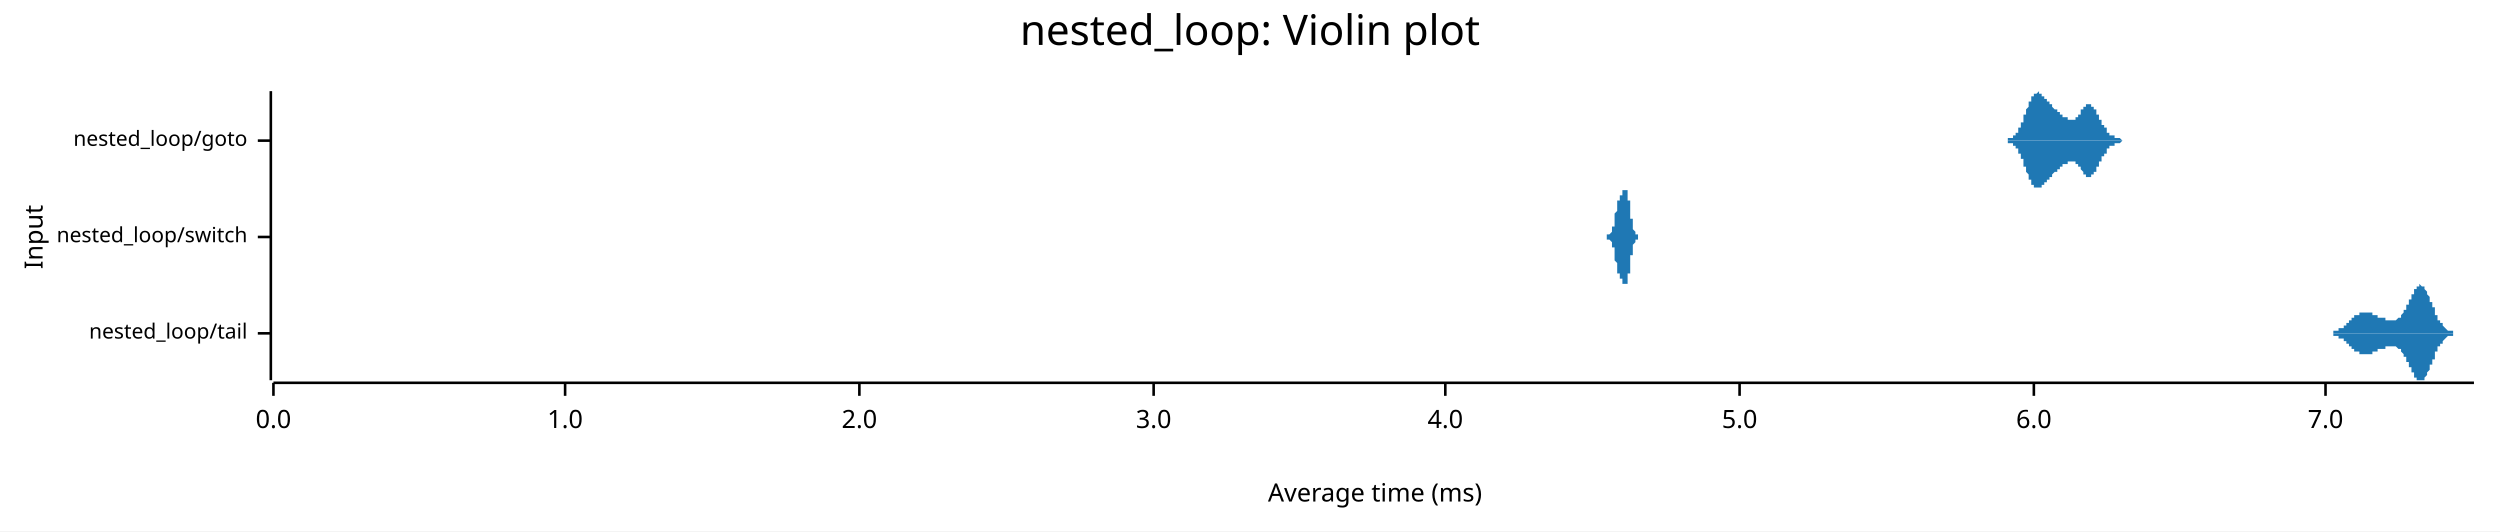
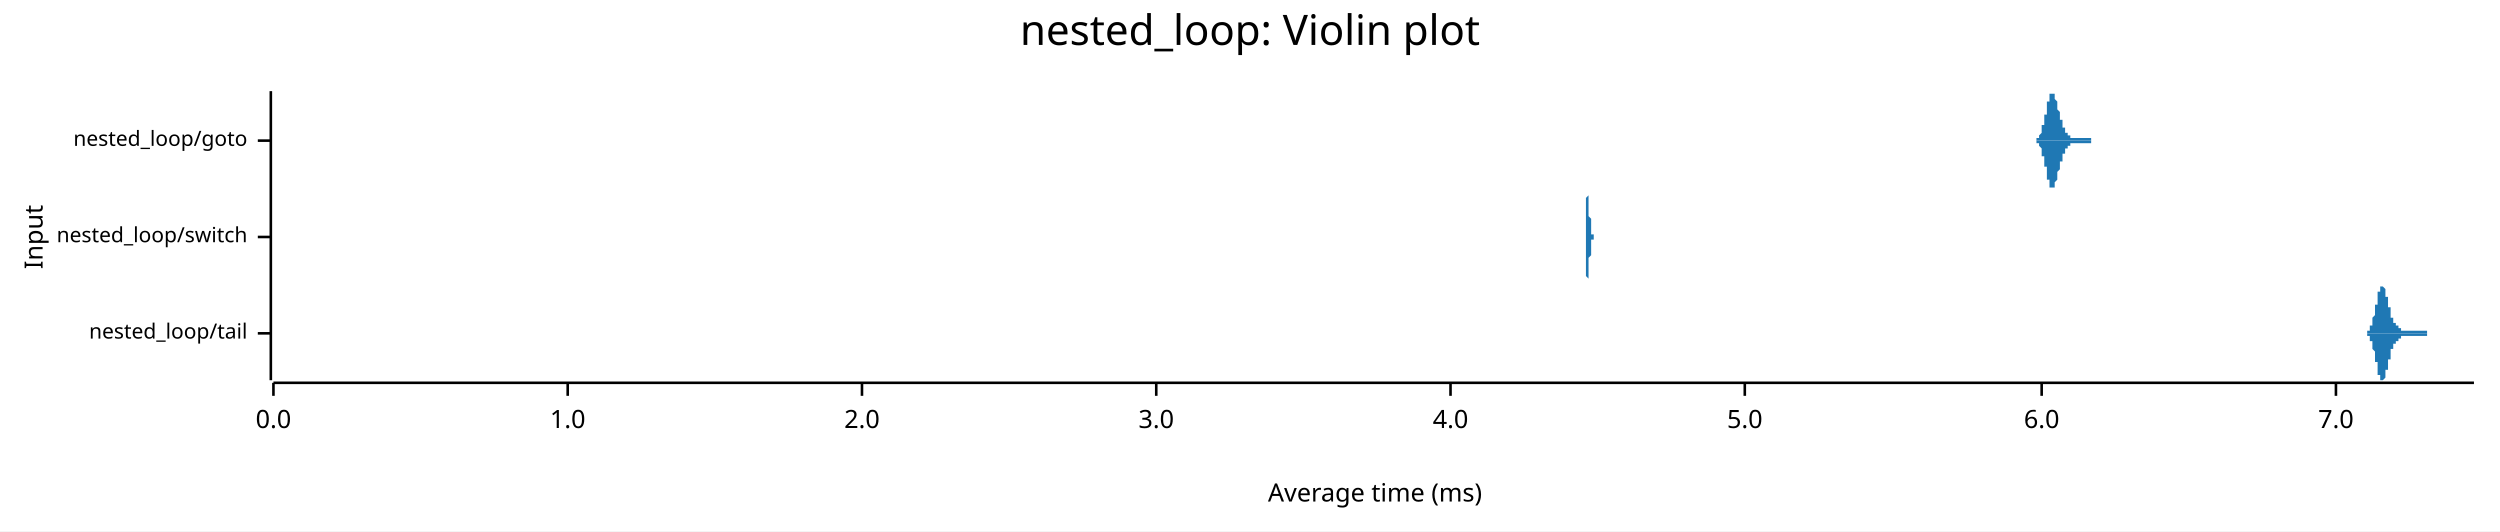
<svg xmlns="http://www.w3.org/2000/svg" width="960" height="204" viewBox="0 0 960 204">
  <rect x="0" y="0" width="960" height="204" fill="white" />
  <text x="480" y="5" dy="0.76em" text-anchor="middle" font-family="sans-serif" font-size="16.129" opacity="1" fill="#000000">
nested_loop: Violin plot
</text>
  <text x="9" y="91" dy="0.76em" text-anchor="middle" font-family="sans-serif" font-size="9.677" opacity="1" fill="#000000" transform="rotate(270, 9, 91)">
Input
</text>
  <text x="528" y="195" dy="-0.5ex" text-anchor="middle" font-family="sans-serif" font-size="9.677" opacity="1" fill="#000000">
Average time (ms)
</text>
  <polyline fill="none" opacity="1" stroke="#000000" stroke-width="1" points="104,35 104,146 " />
  <text x="95" y="128" dy="0.5ex" text-anchor="end" font-family="sans-serif" font-size="8.065" opacity="1" fill="#000000">
nested_loop/tail
</text>
  <polyline fill="none" opacity="1" stroke="#000000" stroke-width="1" points="99,128 104,128 " />
  <text x="95" y="91" dy="0.5ex" text-anchor="end" font-family="sans-serif" font-size="8.065" opacity="1" fill="#000000">
nested_loop/switch
</text>
  <polyline fill="none" opacity="1" stroke="#000000" stroke-width="1" points="99,91 104,91 " />
  <text x="95" y="54" dy="0.5ex" text-anchor="end" font-family="sans-serif" font-size="8.065" opacity="1" fill="#000000">
nested_loop/goto
</text>
  <polyline fill="none" opacity="1" stroke="#000000" stroke-width="1" points="99,54 104,54 " />
  <polyline fill="none" opacity="1" stroke="#000000" stroke-width="1" points="105,147 950,147 " />
  <text x="105" y="157" dy="0.76em" text-anchor="middle" font-family="sans-serif" font-size="9.677" opacity="1" fill="#000000">
0.0
</text>
  <polyline fill="none" opacity="1" stroke="#000000" stroke-width="1" points="105,147 105,152 " />
-   <text x="217" y="157" dy="0.76em" text-anchor="middle" font-family="sans-serif" font-size="9.677" opacity="1" fill="#000000">
+   <text x="218" y="157" dy="0.76em" text-anchor="middle" font-family="sans-serif" font-size="9.677" opacity="1" fill="#000000">
1.0
</text>
-   <polyline fill="none" opacity="1" stroke="#000000" stroke-width="1" points="217,147 217,152 " />
-   <text x="330" y="157" dy="0.76em" text-anchor="middle" font-family="sans-serif" font-size="9.677" opacity="1" fill="#000000">
+   <polyline fill="none" opacity="1" stroke="#000000" stroke-width="1" points="218,147 218,152 " />
+   <text x="331" y="157" dy="0.76em" text-anchor="middle" font-family="sans-serif" font-size="9.677" opacity="1" fill="#000000">
2.0
</text>
-   <polyline fill="none" opacity="1" stroke="#000000" stroke-width="1" points="330,147 330,152 " />
-   <text x="443" y="157" dy="0.76em" text-anchor="middle" font-family="sans-serif" font-size="9.677" opacity="1" fill="#000000">
+   <polyline fill="none" opacity="1" stroke="#000000" stroke-width="1" points="331,147 331,152 " />
+   <text x="444" y="157" dy="0.76em" text-anchor="middle" font-family="sans-serif" font-size="9.677" opacity="1" fill="#000000">
3.0
</text>
-   <polyline fill="none" opacity="1" stroke="#000000" stroke-width="1" points="443,147 443,152 " />
-   <text x="555" y="157" dy="0.76em" text-anchor="middle" font-family="sans-serif" font-size="9.677" opacity="1" fill="#000000">
+   <polyline fill="none" opacity="1" stroke="#000000" stroke-width="1" points="444,147 444,152 " />
+   <text x="557" y="157" dy="0.76em" text-anchor="middle" font-family="sans-serif" font-size="9.677" opacity="1" fill="#000000">
4.0
</text>
-   <polyline fill="none" opacity="1" stroke="#000000" stroke-width="1" points="555,147 555,152 " />
-   <text x="668" y="157" dy="0.76em" text-anchor="middle" font-family="sans-serif" font-size="9.677" opacity="1" fill="#000000">
+   <polyline fill="none" opacity="1" stroke="#000000" stroke-width="1" points="557,147 557,152 " />
+   <text x="670" y="157" dy="0.76em" text-anchor="middle" font-family="sans-serif" font-size="9.677" opacity="1" fill="#000000">
5.0
</text>
-   <polyline fill="none" opacity="1" stroke="#000000" stroke-width="1" points="668,147 668,152 " />
-   <text x="781" y="157" dy="0.76em" text-anchor="middle" font-family="sans-serif" font-size="9.677" opacity="1" fill="#000000">
+   <polyline fill="none" opacity="1" stroke="#000000" stroke-width="1" points="670,147 670,152 " />
+   <text x="784" y="157" dy="0.76em" text-anchor="middle" font-family="sans-serif" font-size="9.677" opacity="1" fill="#000000">
6.0
</text>
-   <polyline fill="none" opacity="1" stroke="#000000" stroke-width="1" points="781,147 781,152 " />
-   <text x="893" y="157" dy="0.76em" text-anchor="middle" font-family="sans-serif" font-size="9.677" opacity="1" fill="#000000">
+   <polyline fill="none" opacity="1" stroke="#000000" stroke-width="1" points="784,147 784,152 " />
+   <text x="897" y="157" dy="0.76em" text-anchor="middle" font-family="sans-serif" font-size="9.677" opacity="1" fill="#000000">
7.0
</text>
-   <polyline fill="none" opacity="1" stroke="#000000" stroke-width="1" points="893,147 893,152 " />
-   <polygon opacity="1" fill="#1F78B4" points="891,128 891,128 891,128 891,128 891,128 891,128 891,128 891,128 892,128 892,128 892,128 892,128 892,128 892,128 892,128 892,128 892,128 893,128 893,128 893,128 893,128 893,128 893,128 893,128 893,128 894,128 894,128 894,128 894,128 894,128 894,128 894,128 894,128 894,128 895,128 895,128 895,128 895,128 895,128 895,128 895,128 895,128 896,128 896,128 896,128 896,128 896,127 896,127 896,127 896,127 896,127 897,127 897,127 897,127 897,127 897,127 897,127 897,127 897,127 898,127 898,127 898,127 898,127 898,127 898,127 898,127 898,126 898,126 899,126 899,126 899,126 899,126 899,126 899,126 899,126 899,126 900,126 900,126 900,125 900,125 900,125 900,125 900,125 900,125 900,125 901,125 901,125 901,125 901,124 901,124 901,124 901,124 901,124 902,124 902,124 902,124 902,124 902,123 902,123 902,123 902,123 903,123 903,123 903,123 903,123 903,123 903,122 903,122 903,122 903,122 904,122 904,122 904,122 904,122 904,122 904,121 904,121 904,121 905,121 905,121 905,121 905,121 905,121 905,121 905,121 905,121 905,121 906,121 906,120 906,120 906,120 906,120 906,120 906,120 906,120 907,120 907,120 907,120 907,120 907,120 907,120 907,120 907,120 907,120 908,120 908,120 908,120 908,120 908,120 908,120 908,120 908,120 909,120 909,120 909,120 909,120 909,120 909,120 909,120 909,120 909,120 910,120 910,120 910,120 910,120 910,120 910,120 910,120 910,120 911,120 911,121 911,121 911,121 911,121 911,121 911,121 911,121 911,121 912,121 912,121 912,121 912,121 912,121 912,121 912,121 912,121 913,121 913,121 913,121 913,121 913,121 913,121 913,122 913,122 913,122 914,122 914,122 914,122 914,122 914,122 914,122 914,122 914,122 915,122 915,122 915,122 915,122 915,122 915,122 915,122 915,122 915,122 916,122 916,122 916,122 916,123 916,123 916,123 916,123 916,123 917,123 917,123 917,123 917,123 917,123 917,123 917,123 917,123 918,123 918,123 918,123 918,123 918,123 918,123 918,123 918,123 918,123 919,123 919,123 919,123 919,123 919,123 919,123 919,123 919,123 920,123 920,123 920,123 920,123 920,123 920,123 920,123 920,123 920,123 921,122 921,122 921,122 921,122 921,122 921,122 921,122 921,122 922,122 922,122 922,121 922,121 922,121 922,121 922,121 922,121 922,121 923,120 923,120 923,120 923,120 923,120 923,120 923,119 923,119 924,119 924,119 924,118 924,118 924,118 924,118 924,118 924,117 924,117 925,117 925,117 925,116 925,116 925,116 925,116 925,115 925,115 926,115 926,115 926,114 926,114 926,114 926,114 926,113 926,113 926,113 927,113 927,112 927,112 927,112 927,112 927,112 927,111 927,111 928,111 928,111 928,111 928,110 928,110 928,110 928,110 928,110 928,110 929,110 929,110 929,110 929,110 929,110 929,110 929,110 929,109 930,110 930,110 930,110 930,110 930,110 930,110 930,110 930,110 930,110 931,110 931,110 931,110 931,111 931,111 931,111 931,111 931,111 932,112 932,112 932,112 932,112 932,112 932,113 932,113 932,113 932,113 933,114 933,114 933,114 933,115 933,115 933,115 933,115 933,116 934,116 934,116 934,117 934,117 934,117 934,117 934,118 934,118 935,118 935,119 935,119 935,119 935,120 935,120 935,120 935,120 935,121 936,121 936,121 936,121 936,122 936,122 936,122 936,122 936,123 937,123 937,123 937,123 937,123 937,124 937,124 937,124 937,124 937,124 938,124 938,125 938,125 938,125 938,125 938,125 938,125 938,125 939,126 939,126 939,126 939,126 939,126 939,126 939,126 939,126 939,126 940,127 940,127 940,127 940,127 940,127 940,127 940,127 940,127 941,127 941,127 941,127 941,127 941,127 941,127 941,127 941,127 941,127 942,127 942,127 942,128 942,128 942,128 942,128 942,128 942,128 943,128 943,128 943,128 943,128 943,128 943,128 943,128 943,128 943,128 944,128 944,128 944,128 944,128 944,128 944,128 944,128 944,128 945,128 945,128 945,128 945,128 945,128 945,128 945,128 945,128 945,128 946,128 946,128 946,128 946,128 946,128 946,128 946,128 946,128 947,128 947,128 947,128 947,128 947,128 947,128 947,128 947,128 947,128 948,128 948,128 948,128 948,128 948,128 948,128 948,128 948,128 949,128 949,128 949,128 949,128 949,128 949,128 949,128 949,128 950,128 950,128 891,128 " />
-   <polygon opacity="1" fill="#1F78B4" points="891,128 891,128 891,128 891,128 891,128 891,128 891,128 891,128 892,128 892,128 892,128 892,128 892,128 892,128 892,128 892,128 892,128 893,128 893,128 893,128 893,128 893,128 893,128 893,128 893,128 894,128 894,128 894,128 894,128 894,128 894,128 894,128 894,128 894,128 895,128 895,128 895,128 895,128 895,128 895,128 895,128 895,128 896,128 896,128 896,128 896,128 896,129 896,129 896,129 896,129 896,129 897,129 897,129 897,129 897,129 897,129 897,129 897,129 897,129 898,129 898,129 898,129 898,129 898,129 898,129 898,129 898,130 898,130 899,130 899,130 899,130 899,130 899,130 899,130 899,130 899,130 900,130 900,130 900,131 900,131 900,131 900,131 900,131 900,131 900,131 901,131 901,131 901,131 901,132 901,132 901,132 901,132 901,132 902,132 902,132 902,132 902,132 902,133 902,133 902,133 902,133 903,133 903,133 903,133 903,133 903,133 903,134 903,134 903,134 903,134 904,134 904,134 904,134 904,134 904,134 904,135 904,135 904,135 905,135 905,135 905,135 905,135 905,135 905,135 905,135 905,135 905,135 906,135 906,136 906,136 906,136 906,136 906,136 906,136 906,136 907,136 907,136 907,136 907,136 907,136 907,136 907,136 907,136 907,136 908,136 908,136 908,136 908,136 908,136 908,136 908,136 908,136 909,136 909,136 909,136 909,136 909,136 909,136 909,136 909,136 909,136 910,136 910,136 910,136 910,136 910,136 910,136 910,136 910,136 911,136 911,135 911,135 911,135 911,135 911,135 911,135 911,135 911,135 912,135 912,135 912,135 912,135 912,135 912,135 912,135 912,135 913,135 913,135 913,135 913,135 913,135 913,135 913,134 913,134 913,134 914,134 914,134 914,134 914,134 914,134 914,134 914,134 914,134 915,134 915,134 915,134 915,134 915,134 915,134 915,134 915,134 915,134 916,134 916,134 916,134 916,133 916,133 916,133 916,133 916,133 917,133 917,133 917,133 917,133 917,133 917,133 917,133 917,133 918,133 918,133 918,133 918,133 918,133 918,133 918,133 918,133 918,133 919,133 919,133 919,133 919,133 919,133 919,133 919,133 919,133 920,133 920,133 920,133 920,133 920,133 920,133 920,133 920,133 920,133 921,134 921,134 921,134 921,134 921,134 921,134 921,134 921,134 922,134 922,134 922,135 922,135 922,135 922,135 922,135 922,135 922,135 923,136 923,136 923,136 923,136 923,136 923,136 923,137 923,137 924,137 924,137 924,138 924,138 924,138 924,138 924,138 924,139 924,139 925,139 925,139 925,140 925,140 925,140 925,140 925,141 925,141 926,141 926,141 926,142 926,142 926,142 926,142 926,143 926,143 926,143 927,143 927,144 927,144 927,144 927,144 927,144 927,145 927,145 928,145 928,145 928,145 928,146 928,146 928,146 928,146 928,146 928,146 929,146 929,146 929,146 929,146 929,146 929,146 929,146 929,146 930,146 930,146 930,146 930,146 930,146 930,146 930,146 930,146 930,146 931,146 931,146 931,146 931,145 931,145 931,145 931,145 931,145 932,144 932,144 932,144 932,144 932,144 932,143 932,143 932,143 932,143 933,142 933,142 933,142 933,141 933,141 933,141 933,141 933,140 934,140 934,140 934,139 934,139 934,139 934,139 934,138 934,138 935,138 935,137 935,137 935,137 935,136 935,136 935,136 935,136 935,135 936,135 936,135 936,135 936,134 936,134 936,134 936,134 936,133 937,133 937,133 937,133 937,133 937,132 937,132 937,132 937,132 937,132 938,132 938,131 938,131 938,131 938,131 938,131 938,131 938,131 939,130 939,130 939,130 939,130 939,130 939,130 939,130 939,130 939,130 940,129 940,129 940,129 940,129 940,129 940,129 940,129 940,129 941,129 941,129 941,129 941,129 941,129 941,129 941,129 941,129 941,129 942,129 942,129 942,128 942,128 942,128 942,128 942,128 942,128 943,128 943,128 943,128 943,128 943,128 943,128 943,128 943,128 943,128 944,128 944,128 944,128 944,128 944,128 944,128 944,128 944,128 945,128 945,128 945,128 945,128 945,128 945,128 945,128 945,128 945,128 946,128 946,128 946,128 946,128 946,128 946,128 946,128 946,128 947,128 947,128 947,128 947,128 947,128 947,128 947,128 947,128 947,128 948,128 948,128 948,128 948,128 948,128 948,128 948,128 948,128 949,128 949,128 949,128 949,128 949,128 949,128 949,128 949,128 950,128 950,128 891,128 " />
-   <polygon opacity="1" fill="#1F78B4" points="615,91 616,91 616,91 616,91 616,91 616,91 616,91 616,91 616,91 616,91 616,91 616,91 616,91 616,91 616,91 616,91 616,91 616,91 616,91 616,91 616,91 616,91 616,91 616,91 616,91 616,91 617,91 617,91 617,91 617,91 617,91 617,91 617,91 617,91 617,91 617,91 617,91 617,91 617,91 617,91 617,91 617,91 617,91 617,91 617,91 617,91 617,91 617,91 617,91 617,90 617,90 617,90 618,90 618,90 618,90 618,90 618,90 618,90 618,90 618,90 618,90 618,90 618,90 618,90 618,90 618,90 618,90 618,90 618,90 618,90 618,90 618,90 618,90 618,90 618,90 618,90 618,90 619,89 619,89 619,89 619,89 619,89 619,89 619,89 619,89 619,89 619,89 619,89 619,89 619,89 619,89 619,88 619,88 619,88 619,88 619,88 619,88 619,88 619,88 619,87 619,87 619,87 620,87 620,87 620,87 620,87 620,86 620,86 620,86 620,86 620,86 620,85 620,85 620,85 620,85 620,85 620,84 620,84 620,84 620,84 620,83 620,83 620,83 620,83 620,82 620,82 620,82 620,82 621,81 621,81 621,81 621,81 621,81 621,80 621,80 621,80 621,80 621,79 621,79 621,79 621,79 621,79 621,78 621,78 621,78 621,78 621,78 621,78 621,77 621,77 621,77 621,77 621,77 622,77 622,77 622,77 622,76 622,76 622,76 622,76 622,76 622,76 622,76 622,76 622,76 622,76 622,76 622,76 622,76 622,75 622,75 622,75 622,75 622,75 622,75 622,75 622,75 622,75 623,75 623,75 623,75 623,75 623,75 623,75 623,75 623,75 623,75 623,74 623,74 623,74 623,74 623,74 623,74 623,74 623,74 623,74 623,74 623,74 623,74 623,74 623,74 623,73 623,73 624,73 624,73 624,73 624,73 624,73 624,73 624,73 624,73 624,73 624,73 624,73 624,73 624,73 624,73 624,73 624,73 624,73 624,73 624,72 624,73 624,73 624,73 624,73 624,73 624,73 624,73 625,73 625,73 625,73 625,73 625,73 625,73 625,73 625,73 625,73 625,74 625,74 625,74 625,74 625,74 625,74 625,75 625,75 625,75 625,75 625,75 625,76 625,76 625,76 625,76 625,77 626,77 626,77 626,77 626,78 626,78 626,78 626,79 626,79 626,79 626,79 626,80 626,80 626,80 626,81 626,81 626,81 626,82 626,82 626,82 626,82 626,83 626,83 626,83 626,83 626,84 627,84 627,84 627,84 627,85 627,85 627,85 627,85 627,86 627,86 627,86 627,86 627,86 627,87 627,87 627,87 627,87 627,87 627,87 627,88 627,88 627,88 627,88 627,88 627,88 627,88 628,89 628,89 628,89 628,89 628,89 628,89 628,89 628,89 628,89 628,89 628,90 628,90 628,90 628,90 628,90 628,90 628,90 628,90 628,90 628,90 628,90 628,90 628,90 628,90 628,90 628,90 629,90 629,90 629,90 629,90 629,90 629,90 629,90 629,90 629,90 629,91 629,91 629,91 629,91 629,91 629,91 629,91 629,91 629,91 629,91 629,91 629,91 629,91 629,91 629,91 629,91 630,91 630,91 630,91 630,91 630,91 630,91 630,91 630,91 630,91 630,91 630,91 630,91 630,91 630,91 630,91 630,91 630,91 630,91 630,91 630,91 630,91 630,91 630,91 630,91 630,91 631,91 631,91 631,91 631,91 631,91 631,91 631,91 631,91 631,91 631,91 631,91 631,91 631,91 631,91 631,91 631,91 631,91 631,91 631,91 631,91 631,91 631,91 631,91 631,91 631,91 631,91 632,91 632,91 632,91 632,91 632,91 632,91 632,91 632,91 632,91 632,91 632,91 632,91 632,91 632,91 632,91 632,91 632,91 632,91 632,91 632,91 632,91 632,91 632,91 632,91 632,91 633,91 633,91 633,91 633,91 633,91 633,91 633,91 633,91 633,91 633,91 633,91 633,91 633,91 633,91 633,91 633,91 633,91 633,91 633,91 633,91 633,91 633,91 633,91 633,91 633,91 634,91 634,91 634,91 634,91 634,91 634,91 634,91 634,91 634,91 634,91 634,91 634,91 634,91 634,91 634,91 634,91 634,91 634,91 634,91 634,91 634,91 634,91 634,91 634,91 634,91 635,91 635,91 635,91 635,91 635,91 635,91 635,91 635,91 635,91 635,91 635,91 635,91 635,91 635,91 635,91 635,91 635,91 635,91 635,91 635,91 615,91 " />
-   <polygon opacity="1" fill="#1F78B4" points="615,91 616,91 616,91 616,91 616,91 616,91 616,91 616,91 616,91 616,91 616,91 616,91 616,91 616,91 616,91 616,91 616,91 616,91 616,91 616,91 616,91 616,91 616,91 616,91 616,91 616,91 617,91 617,91 617,91 617,91 617,91 617,91 617,91 617,91 617,91 617,91 617,91 617,91 617,91 617,91 617,91 617,91 617,91 617,91 617,91 617,91 617,91 617,91 617,91 617,92 617,92 617,92 618,92 618,92 618,92 618,92 618,92 618,92 618,92 618,92 618,92 618,92 618,92 618,92 618,92 618,92 618,92 618,92 618,92 618,92 618,92 618,92 618,92 618,92 618,92 618,92 618,92 619,93 619,93 619,93 619,93 619,93 619,93 619,93 619,93 619,93 619,93 619,93 619,93 619,93 619,93 619,94 619,94 619,94 619,94 619,94 619,94 619,94 619,94 619,95 619,95 619,95 620,95 620,95 620,95 620,95 620,96 620,96 620,96 620,96 620,96 620,97 620,97 620,97 620,97 620,97 620,98 620,98 620,98 620,98 620,99 620,99 620,99 620,99 620,100 620,100 620,100 620,100 621,101 621,101 621,101 621,101 621,101 621,102 621,102 621,102 621,102 621,103 621,103 621,103 621,103 621,103 621,104 621,104 621,104 621,104 621,104 621,104 621,105 621,105 621,105 621,105 621,105 622,105 622,105 622,105 622,106 622,106 622,106 622,106 622,106 622,106 622,106 622,106 622,106 622,106 622,106 622,106 622,106 622,107 622,107 622,107 622,107 622,107 622,107 622,107 622,107 622,107 623,107 623,107 623,107 623,107 623,107 623,107 623,107 623,107 623,107 623,108 623,108 623,108 623,108 623,108 623,108 623,108 623,108 623,108 623,108 623,108 623,108 623,108 623,108 623,109 623,109 624,109 624,109 624,109 624,109 624,109 624,109 624,109 624,109 624,109 624,109 624,109 624,109 624,109 624,109 624,109 624,109 624,109 624,109 624,109 624,109 624,109 624,109 624,109 624,109 624,109 624,109 625,109 625,109 625,109 625,109 625,109 625,109 625,109 625,109 625,109 625,108 625,108 625,108 625,108 625,108 625,108 625,107 625,107 625,107 625,107 625,107 625,106 625,106 625,106 625,106 625,105 626,105 626,105 626,105 626,104 626,104 626,104 626,103 626,103 626,103 626,103 626,102 626,102 626,102 626,101 626,101 626,101 626,100 626,100 626,100 626,100 626,99 626,99 626,99 626,99 626,98 627,98 627,98 627,98 627,97 627,97 627,97 627,97 627,96 627,96 627,96 627,96 627,96 627,95 627,95 627,95 627,95 627,95 627,95 627,94 627,94 627,94 627,94 627,94 627,94 627,94 628,93 628,93 628,93 628,93 628,93 628,93 628,93 628,93 628,93 628,93 628,92 628,92 628,92 628,92 628,92 628,92 628,92 628,92 628,92 628,92 628,92 628,92 628,92 628,92 628,92 628,92 629,92 629,92 629,92 629,92 629,92 629,92 629,92 629,92 629,92 629,91 629,91 629,91 629,91 629,91 629,91 629,91 629,91 629,91 629,91 629,91 629,91 629,91 629,91 629,91 629,91 630,91 630,91 630,91 630,91 630,91 630,91 630,91 630,91 630,91 630,91 630,91 630,91 630,91 630,91 630,91 630,91 630,91 630,91 630,91 630,91 630,91 630,91 630,91 630,91 630,91 631,91 631,91 631,91 631,91 631,91 631,91 631,91 631,91 631,91 631,91 631,91 631,91 631,91 631,91 631,91 631,91 631,91 631,91 631,91 631,91 631,91 631,91 631,91 631,91 631,91 631,91 632,91 632,91 632,91 632,91 632,91 632,91 632,91 632,91 632,91 632,91 632,91 632,91 632,91 632,91 632,91 632,91 632,91 632,91 632,91 632,91 632,91 632,91 632,91 632,91 632,91 633,91 633,91 633,91 633,91 633,91 633,91 633,91 633,91 633,91 633,91 633,91 633,91 633,91 633,91 633,91 633,91 633,91 633,91 633,91 633,91 633,91 633,91 633,91 633,91 633,91 634,91 634,91 634,91 634,91 634,91 634,91 634,91 634,91 634,91 634,91 634,91 634,91 634,91 634,91 634,91 634,91 634,91 634,91 634,91 634,91 634,91 634,91 634,91 634,91 634,91 635,91 635,91 635,91 635,91 635,91 635,91 635,91 635,91 635,91 635,91 635,91 635,91 635,91 635,91 635,91 635,91 635,91 635,91 635,91 635,91 615,91 " />
-   <polygon opacity="1" fill="#1F78B4" points="767,54 768,54 768,54 768,54 768,54 768,54 768,54 768,54 768,54 768,54 769,54 769,54 769,54 769,54 769,54 769,54 769,54 769,54 769,54 770,54 770,54 770,54 770,54 770,54 770,54 770,54 770,54 771,54 771,54 771,54 771,54 771,54 771,53 771,53 771,53 771,53 772,53 772,53 772,53 772,53 772,53 772,53 772,53 772,53 772,53 773,53 773,53 773,53 773,52 773,52 773,52 773,52 773,52 773,52 774,52 774,52 774,52 774,51 774,51 774,51 774,51 774,51 774,51 775,51 775,50 775,50 775,50 775,50 775,50 775,49 775,49 775,49 776,49 776,49 776,48 776,48 776,48 776,48 776,47 776,47 776,47 777,47 777,46 777,46 777,46 777,45 777,45 777,45 777,45 777,44 778,44 778,44 778,43 778,43 778,43 778,43 778,42 778,42 778,42 779,41 779,41 779,41 779,41 779,40 779,40 779,40 779,40 779,39 780,39 780,39 780,39 780,38 780,38 780,38 780,38 780,37 780,37 781,37 781,37 781,37 781,37 781,36 781,36 781,36 781,36 781,36 782,36 782,36 782,36 782,36 782,36 782,36 782,36 782,36 782,36 783,35 783,36 783,36 783,36 783,36 783,36 783,36 783,36 784,36 784,36 784,36 784,36 784,36 784,36 784,36 784,36 784,37 785,37 785,37 785,37 785,37 785,37 785,37 785,37 785,38 785,38 786,38 786,38 786,38 786,38 786,38 786,39 786,39 786,39 786,39 787,39 787,39 787,39 787,40 787,40 787,40 787,40 787,40 787,40 788,40 788,41 788,41 788,41 788,41 788,41 788,41 788,41 788,41 789,42 789,42 789,42 789,42 789,42 789,42 789,42 789,42 789,42 790,42 790,43 790,43 790,43 790,43 790,43 790,43 790,43 790,43 791,43 791,43 791,43 791,44 791,44 791,44 791,44 791,44 791,44 792,44 792,44 792,44 792,44 792,44 792,44 792,45 792,45 792,45 793,45 793,45 793,45 793,45 793,45 793,45 793,45 793,45 793,45 794,45 794,45 794,45 794,46 794,46 794,46 794,46 794,46 794,46 795,46 795,46 795,46 795,46 795,46 795,46 795,46 795,46 795,46 796,46 796,46 796,46 796,46 796,46 796,46 796,46 796,46 797,46 797,45 797,45 797,45 797,45 797,45 797,45 797,45 797,45 798,45 798,45 798,45 798,44 798,44 798,44 798,44 798,44 798,44 799,44 799,44 799,43 799,43 799,43 799,43 799,43 799,43 799,42 800,42 800,42 800,42 800,42 800,42 800,42 800,42 800,41 800,41 801,41 801,41 801,41 801,41 801,41 801,41 801,41 801,41 801,40 802,40 802,40 802,40 802,40 802,40 802,40 802,40 802,40 802,40 803,40 803,40 803,40 803,40 803,40 803,41 803,41 803,41 803,41 804,41 804,41 804,41 804,41 804,41 804,42 804,42 804,42 804,42 805,42 805,42 805,43 805,43 805,43 805,43 805,43 805,43 805,44 806,44 806,44 806,44 806,45 806,45 806,45 806,45 806,45 806,46 807,46 807,46 807,46 807,46 807,47 807,47 807,47 807,47 807,48 808,48 808,48 808,48 808,48 808,49 808,49 808,49 808,49 808,49 809,49 809,50 809,50 809,50 809,50 809,50 809,50 809,51 810,51 810,51 810,51 810,51 810,51 810,51 810,51 810,51 810,52 811,52 811,52 811,52 811,52 811,52 811,52 811,52 811,52 811,52 812,52 812,53 812,53 812,53 812,53 812,53 812,53 812,53 812,53 813,53 813,53 813,53 813,53 813,53 813,53 813,53 813,53 813,53 814,53 814,53 814,53 814,53 814,53 814,53 814,53 814,53 814,53 815,54 815,54 815,54 815,54 815,54 815,54 815,54 815,54 815,54 816,54 816,54 816,54 816,54 816,54 816,54 816,54 816,54 816,54 817,54 817,54 817,54 817,54 817,54 817,54 817,54 817,54 817,54 818,54 818,54 818,54 818,54 818,54 818,54 818,54 818,54 818,54 819,54 819,54 819,54 819,54 819,54 819,54 819,54 819,54 819,54 820,54 820,54 820,54 820,54 820,54 820,54 820,54 820,54 820,54 821,54 821,54 821,54 821,54 821,54 821,54 821,54 821,54 822,54 822,54 822,54 822,54 822,54 822,54 822,54 822,54 822,54 823,54 823,54 823,54 823,54 823,54 823,54 823,54 823,54 823,54 823,54 767,54 " />
-   <polygon opacity="1" fill="#1F78B4" points="767,54 768,54 768,54 768,54 768,54 768,54 768,54 768,54 768,54 768,54 769,54 769,54 769,54 769,54 769,54 769,54 769,54 769,54 769,54 770,54 770,54 770,54 770,54 770,54 770,54 770,54 770,54 771,54 771,54 771,54 771,54 771,54 771,55 771,55 771,55 771,55 772,55 772,55 772,55 772,55 772,55 772,55 772,55 772,55 772,55 773,55 773,55 773,55 773,56 773,56 773,56 773,56 773,56 773,56 774,56 774,56 774,56 774,57 774,57 774,57 774,57 774,57 774,57 775,57 775,58 775,58 775,58 775,58 775,58 775,59 775,59 775,59 776,59 776,59 776,60 776,60 776,60 776,60 776,61 776,61 776,61 777,61 777,62 777,62 777,62 777,63 777,63 777,63 777,63 777,64 778,64 778,64 778,65 778,65 778,65 778,65 778,66 778,66 778,66 779,67 779,67 779,67 779,67 779,68 779,68 779,68 779,68 779,69 780,69 780,69 780,69 780,70 780,70 780,70 780,70 780,71 780,71 781,71 781,71 781,71 781,71 781,72 781,72 781,72 781,72 781,72 782,72 782,72 782,72 782,72 782,72 782,72 782,72 782,72 782,72 783,72 783,72 783,72 783,72 783,72 783,72 783,72 783,72 784,72 784,72 784,72 784,72 784,72 784,72 784,72 784,72 784,71 785,71 785,71 785,71 785,71 785,71 785,71 785,71 785,70 785,70 786,70 786,70 786,70 786,70 786,70 786,69 786,69 786,69 786,69 787,69 787,69 787,69 787,68 787,68 787,68 787,68 787,68 787,68 788,68 788,67 788,67 788,67 788,67 788,67 788,67 788,67 788,67 789,66 789,66 789,66 789,66 789,66 789,66 789,66 789,66 789,66 790,66 790,65 790,65 790,65 790,65 790,65 790,65 790,65 790,65 791,65 791,65 791,65 791,64 791,64 791,64 791,64 791,64 791,64 792,64 792,64 792,64 792,64 792,64 792,64 792,63 792,63 792,63 793,63 793,63 793,63 793,63 793,63 793,63 793,63 793,63 793,63 794,63 794,63 794,63 794,62 794,62 794,62 794,62 794,62 794,62 795,62 795,62 795,62 795,62 795,62 795,62 795,62 795,62 795,62 796,62 796,62 796,62 796,62 796,62 796,62 796,62 796,62 797,62 797,63 797,63 797,63 797,63 797,63 797,63 797,63 797,63 798,63 798,63 798,63 798,64 798,64 798,64 798,64 798,64 798,64 799,64 799,64 799,65 799,65 799,65 799,65 799,65 799,65 799,65 800,66 800,66 800,66 800,66 800,66 800,66 800,66 800,67 800,67 801,67 801,67 801,67 801,67 801,67 801,67 801,67 801,67 801,68 802,68 802,68 802,68 802,68 802,68 802,68 802,68 802,68 802,68 803,68 803,68 803,68 803,68 803,68 803,67 803,67 803,67 803,67 804,67 804,67 804,67 804,67 804,67 804,66 804,66 804,66 804,66 805,66 805,66 805,65 805,65 805,65 805,65 805,65 805,65 805,64 806,64 806,64 806,64 806,63 806,63 806,63 806,63 806,63 806,62 807,62 807,62 807,62 807,62 807,61 807,61 807,61 807,61 807,60 808,60 808,60 808,60 808,60 808,59 808,59 808,59 808,59 808,59 809,59 809,58 809,58 809,58 809,58 809,58 809,58 809,57 810,57 810,57 810,57 810,57 810,57 810,57 810,57 810,56 810,56 811,56 811,56 811,56 811,56 811,56 811,56 811,56 811,56 811,56 812,56 812,55 812,55 812,55 812,55 812,55 812,55 812,55 812,55 813,55 813,55 813,55 813,55 813,55 813,55 813,55 813,55 813,55 814,55 814,55 814,55 814,55 814,55 814,55 814,55 814,55 814,55 815,54 815,54 815,54 815,54 815,54 815,54 815,54 815,54 815,54 816,54 816,54 816,54 816,54 816,54 816,54 816,54 816,54 816,54 817,54 817,54 817,54 817,54 817,54 817,54 817,54 817,54 817,54 818,54 818,54 818,54 818,54 818,54 818,54 818,54 818,54 818,54 819,54 819,54 819,54 819,54 819,54 819,54 819,54 819,54 819,54 820,54 820,54 820,54 820,54 820,54 820,54 820,54 820,54 820,54 821,54 821,54 821,54 821,54 821,54 821,54 821,54 821,54 822,54 822,54 822,54 822,54 822,54 822,54 822,54 822,54 822,54 823,54 823,54 823,54 823,54 823,54 823,54 823,54 823,54 823,54 823,54 767,54 " />
+   <polyline fill="none" opacity="1" stroke="#000000" stroke-width="1" points="897,147 897,152 " />
+   <polygon opacity="1" fill="#1F78B4" points="907,128 907,128 907,128 907,128 908,128 908,128 908,128 908,128 908,128 908,128 908,128 908,128 908,128 908,128 908,128 908,128 909,128 909,128 909,128 909,128 909,128 909,127 909,127 909,127 909,127 909,127 909,127 909,127 910,127 910,127 910,127 910,127 910,126 910,126 910,126 910,126 910,126 910,126 910,125 910,125 911,125 911,125 911,125 911,124 911,124 911,124 911,123 911,123 911,123 911,123 911,122 911,122 912,121 912,121 912,121 912,120 912,120 912,119 912,119 912,119 912,118 912,118 912,117 913,117 913,116 913,116 913,116 913,115 913,115 913,114 913,114 913,113 913,113 913,113 913,112 914,112 914,112 914,111 914,111 914,111 914,111 914,110 914,110 914,110 914,110 914,110 914,110 915,110 915,110 915,109 915,110 915,110 915,110 915,110 915,110 915,110 915,110 915,110 915,110 916,111 916,111 916,111 916,111 916,112 916,112 916,112 916,113 916,113 916,113 916,114 916,114 917,114 917,115 917,115 917,116 917,116 917,116 917,117 917,117 917,117 917,118 917,118 918,118 918,119 918,119 918,119 918,120 918,120 918,120 918,121 918,121 918,121 918,122 918,122 919,122 919,122 919,123 919,123 919,123 919,123 919,123 919,124 919,124 919,124 919,124 919,124 920,124 920,124 920,125 920,125 920,125 920,125 920,125 920,125 920,125 920,125 920,125 920,125 921,125 921,126 921,126 921,126 921,126 921,126 921,126 921,126 921,126 921,126 921,126 922,126 922,126 922,126 922,126 922,126 922,126 922,126 922,126 922,126 922,127 922,127 922,127 923,127 923,127 923,127 923,127 923,127 923,127 923,127 923,127 923,127 923,127 923,127 923,127 924,127 924,127 924,127 924,127 924,127 924,127 924,127 924,127 924,127 924,127 924,127 924,127 925,127 925,127 925,127 925,127 925,127 925,127 925,127 925,127 925,127 925,127 925,127 925,127 926,127 926,127 926,127 926,127 926,127 926,127 926,127 926,127 926,127 926,127 926,127 927,127 927,127 927,127 927,127 927,127 927,127 927,127 927,127 927,127 927,127 927,127 927,127 928,127 928,127 928,127 928,127 928,127 928,127 928,127 928,127 928,127 928,127 928,127 928,127 929,127 929,127 929,127 929,127 929,127 929,127 929,127 929,127 929,127 929,127 929,127 929,127 930,127 930,127 930,127 930,127 930,127 930,127 930,127 930,127 930,127 930,127 930,127 930,127 931,127 931,127 931,127 931,127 931,127 931,127 931,127 931,127 931,127 931,127 931,127 932,127 932,127 932,127 932,127 932,128 932,128 932,128 932,128 932,128 932,128 932,128 932,128 933,128 933,128 933,128 933,128 933,128 933,128 933,128 933,128 933,128 933,128 933,128 933,128 934,128 934,128 934,128 934,128 934,128 934,128 934,128 934,128 934,128 934,128 934,128 934,128 935,128 935,128 935,128 935,128 935,128 935,128 935,128 935,128 935,128 935,128 935,128 936,128 936,128 936,128 936,128 936,128 936,128 936,128 936,128 936,128 936,128 936,128 936,128 937,128 937,128 937,128 937,128 937,128 937,128 937,128 937,128 937,128 937,128 937,128 937,128 938,128 938,128 938,128 938,128 938,128 938,128 938,128 938,128 938,128 938,128 938,128 938,128 939,128 939,128 939,128 939,128 939,128 939,128 939,128 939,128 939,128 939,128 939,128 939,128 940,128 940,128 940,128 940,128 940,128 940,128 940,128 940,128 940,128 940,128 940,128 941,128 941,128 941,128 941,128 941,128 941,128 941,128 941,128 941,128 941,128 941,128 941,128 942,128 942,128 942,128 942,128 942,128 942,128 942,128 942,128 942,128 942,128 942,128 942,128 943,128 943,128 943,128 943,128 943,128 943,128 943,128 943,128 943,128 943,128 943,128 943,128 944,128 944,128 944,128 944,128 944,128 944,128 944,128 944,128 944,128 944,128 944,128 944,128 945,128 945,128 945,128 945,128 945,128 945,128 945,128 945,128 945,128 945,128 945,128 946,128 946,128 946,128 946,128 946,128 946,128 946,128 946,128 946,128 946,128 946,128 946,128 947,128 947,128 947,128 947,128 947,128 947,128 947,128 947,128 947,128 947,128 947,128 947,128 948,128 948,128 948,128 948,128 948,128 948,128 948,128 948,128 948,128 948,128 948,128 948,128 949,128 949,128 949,128 949,128 949,128 949,128 949,128 949,128 949,128 949,128 949,128 950,128 950,128 907,128 " />
+   <polygon opacity="1" fill="#1F78B4" points="907,128 907,128 907,128 907,128 908,128 908,128 908,128 908,128 908,128 908,128 908,128 908,128 908,128 908,128 908,128 908,128 909,128 909,128 909,128 909,128 909,128 909,129 909,129 909,129 909,129 909,129 909,129 909,129 910,129 910,129 910,129 910,129 910,130 910,130 910,130 910,130 910,130 910,130 910,131 910,131 911,131 911,131 911,131 911,132 911,132 911,132 911,133 911,133 911,133 911,133 911,134 911,134 912,135 912,135 912,135 912,136 912,136 912,137 912,137 912,137 912,138 912,138 912,139 913,139 913,140 913,140 913,140 913,141 913,141 913,142 913,142 913,143 913,143 913,143 913,144 914,144 914,144 914,145 914,145 914,145 914,145 914,146 914,146 914,146 914,146 914,146 914,146 915,146 915,146 915,146 915,146 915,146 915,146 915,146 915,146 915,146 915,146 915,146 915,146 916,145 916,145 916,145 916,145 916,144 916,144 916,144 916,143 916,143 916,143 916,142 916,142 917,142 917,141 917,141 917,140 917,140 917,140 917,139 917,139 917,139 917,138 917,138 918,138 918,137 918,137 918,137 918,136 918,136 918,136 918,135 918,135 918,135 918,134 918,134 919,134 919,134 919,133 919,133 919,133 919,133 919,133 919,132 919,132 919,132 919,132 919,132 920,132 920,132 920,131 920,131 920,131 920,131 920,131 920,131 920,131 920,131 920,131 920,131 921,131 921,130 921,130 921,130 921,130 921,130 921,130 921,130 921,130 921,130 921,130 922,130 922,130 922,130 922,130 922,130 922,130 922,130 922,130 922,130 922,129 922,129 922,129 923,129 923,129 923,129 923,129 923,129 923,129 923,129 923,129 923,129 923,129 923,129 923,129 924,129 924,129 924,129 924,129 924,129 924,129 924,129 924,129 924,129 924,129 924,129 924,129 925,129 925,129 925,129 925,129 925,129 925,129 925,129 925,129 925,129 925,129 925,129 925,129 926,129 926,129 926,129 926,129 926,129 926,129 926,129 926,129 926,129 926,129 926,129 927,129 927,129 927,129 927,129 927,129 927,129 927,129 927,129 927,129 927,129 927,129 927,129 928,129 928,129 928,129 928,129 928,129 928,129 928,129 928,129 928,129 928,129 928,129 928,129 929,129 929,129 929,129 929,129 929,129 929,129 929,129 929,129 929,129 929,129 929,129 929,129 930,129 930,129 930,129 930,129 930,129 930,129 930,129 930,129 930,129 930,129 930,129 930,129 931,129 931,129 931,129 931,129 931,129 931,129 931,129 931,129 931,129 931,129 931,129 932,129 932,129 932,129 932,129 932,128 932,128 932,128 932,128 932,128 932,128 932,128 932,128 933,128 933,128 933,128 933,128 933,128 933,128 933,128 933,128 933,128 933,128 933,128 933,128 934,128 934,128 934,128 934,128 934,128 934,128 934,128 934,128 934,128 934,128 934,128 934,128 935,128 935,128 935,128 935,128 935,128 935,128 935,128 935,128 935,128 935,128 935,128 936,128 936,128 936,128 936,128 936,128 936,128 936,128 936,128 936,128 936,128 936,128 936,128 937,128 937,128 937,128 937,128 937,128 937,128 937,128 937,128 937,128 937,128 937,128 937,128 938,128 938,128 938,128 938,128 938,128 938,128 938,128 938,128 938,128 938,128 938,128 938,128 939,128 939,128 939,128 939,128 939,128 939,128 939,128 939,128 939,128 939,128 939,128 939,128 940,128 940,128 940,128 940,128 940,128 940,128 940,128 940,128 940,128 940,128 940,128 941,128 941,128 941,128 941,128 941,128 941,128 941,128 941,128 941,128 941,128 941,128 941,128 942,128 942,128 942,128 942,128 942,128 942,128 942,128 942,128 942,128 942,128 942,128 942,128 943,128 943,128 943,128 943,128 943,128 943,128 943,128 943,128 943,128 943,128 943,128 943,128 944,128 944,128 944,128 944,128 944,128 944,128 944,128 944,128 944,128 944,128 944,128 944,128 945,128 945,128 945,128 945,128 945,128 945,128 945,128 945,128 945,128 945,128 945,128 946,128 946,128 946,128 946,128 946,128 946,128 946,128 946,128 946,128 946,128 946,128 946,128 947,128 947,128 947,128 947,128 947,128 947,128 947,128 947,128 947,128 947,128 947,128 947,128 948,128 948,128 948,128 948,128 948,128 948,128 948,128 948,128 948,128 948,128 948,128 948,128 949,128 949,128 949,128 949,128 949,128 949,128 949,128 949,128 949,128 949,128 949,128 950,128 950,128 907,128 " />
+   <polygon opacity="1" fill="#1F78B4" points="608,91 608,91 608,91 608,91 608,91 608,91 608,91 608,91 608,91 608,91 608,91 608,91 608,91 608,91 608,91 608,91 608,91 608,91 608,91 608,91 608,91 608,91 608,91 608,91 608,91 608,91 608,91 608,91 608,91 608,91 608,91 608,91 608,91 608,91 608,91 609,91 609,91 609,91 609,90 609,90 609,90 609,90 609,90 609,90 609,90 609,90 609,90 609,90 609,90 609,90 609,90 609,90 609,89 609,89 609,89 609,89 609,89 609,89 609,89 609,88 609,88 609,88 609,88 609,88 609,88 609,87 609,87 609,87 609,87 609,86 609,86 609,86 609,86 609,85 609,85 609,85 609,84 609,84 609,84 609,83 609,83 609,83 609,82 609,82 609,82 609,81 609,81 609,81 609,80 609,80 609,79 609,79 609,79 609,78 609,78 609,78 609,77 609,77 609,77 609,76 609,76 609,76 610,75 610,75 610,75 610,74 610,74 610,74 610,74 610,74 610,73 610,73 610,73 610,73 610,73 610,73 610,73 610,73 610,73 610,73 610,72 610,73 610,73 610,73 610,73 610,73 610,73 610,73 610,73 610,73 610,73 610,73 610,74 610,74 610,74 610,74 610,74 610,75 610,75 610,75 610,75 610,76 610,76 610,76 610,76 610,77 610,77 610,77 610,78 610,78 610,78 610,79 610,79 610,79 610,79 610,80 610,80 610,80 610,81 610,81 610,81 610,81 610,82 610,82 610,82 610,83 610,83 610,83 610,83 611,84 611,84 611,84 611,84 611,85 611,85 611,85 611,85 611,85 611,86 611,86 611,86 611,86 611,86 611,87 611,87 611,87 611,87 611,87 611,87 611,87 611,88 611,88 611,88 611,88 611,88 611,88 611,88 611,89 611,89 611,89 611,89 611,89 611,89 611,89 611,89 611,89 611,89 611,89 611,90 611,90 611,90 611,90 611,90 611,90 611,90 611,90 611,90 611,90 611,90 611,90 611,90 611,90 611,90 611,90 611,90 611,90 611,90 611,90 611,90 611,90 611,90 611,90 611,90 611,90 611,90 612,90 612,90 612,90 612,91 612,91 612,91 612,91 612,91 612,91 612,91 612,91 612,91 612,91 612,91 612,91 612,91 612,91 612,91 612,91 612,91 612,91 612,91 612,91 612,91 612,91 612,91 612,91 612,91 612,91 612,91 612,91 612,91 612,91 612,91 612,91 612,91 612,91 612,91 612,91 612,91 612,91 612,91 612,91 612,91 612,91 612,91 612,91 612,91 612,91 612,91 612,91 612,91 612,91 612,91 612,91 612,91 612,91 612,91 612,91 612,91 612,91 612,91 612,91 612,91 612,91 612,91 612,91 613,91 613,91 613,91 613,91 613,91 613,91 613,91 613,91 613,91 613,91 613,91 613,91 613,91 613,91 613,91 613,91 613,91 613,91 613,91 613,91 613,91 613,91 613,91 613,91 613,91 613,91 613,91 613,91 613,91 613,91 613,91 613,91 613,91 613,91 613,91 613,91 613,91 613,91 613,91 613,91 613,91 613,91 613,91 613,91 613,91 613,91 613,91 613,91 613,91 613,91 613,91 613,91 613,91 613,91 613,91 613,91 613,91 613,91 613,91 613,91 613,91 613,91 613,91 613,91 613,91 613,91 613,91 614,91 614,91 614,91 614,91 614,91 614,91 614,91 614,91 614,91 614,91 614,91 614,91 614,91 614,91 614,91 614,91 614,91 614,91 614,91 614,91 614,91 614,91 614,91 614,91 614,91 614,91 614,91 614,91 614,91 614,91 614,91 614,91 614,91 614,91 614,91 614,91 614,91 614,91 614,91 614,91 614,91 614,91 614,91 614,91 614,91 614,91 614,91 614,91 614,91 614,91 614,91 614,91 614,91 614,91 614,91 614,91 614,91 614,91 614,91 614,91 614,91 614,91 614,91 614,91 614,91 614,91 615,91 615,91 615,91 615,91 615,91 615,91 615,91 615,91 615,91 615,91 615,91 615,91 615,91 615,91 615,91 615,91 615,91 615,91 615,91 615,91 615,91 615,91 615,91 615,91 615,91 615,91 615,91 615,91 615,91 615,91 615,91 615,91 615,91 615,91 615,91 615,91 615,91 615,91 615,91 615,91 615,91 615,91 615,91 615,91 615,91 615,91 615,91 615,91 615,91 615,91 615,91 615,91 615,91 615,91 615,91 615,91 615,91 615,91 615,91 615,91 615,91 615,91 615,91 615,91 615,91 615,91 608,91 " />
+   <polygon opacity="1" fill="#1F78B4" points="608,91 608,91 608,91 608,91 608,91 608,91 608,91 608,91 608,91 608,91 608,91 608,91 608,91 608,91 608,91 608,91 608,91 608,91 608,91 608,91 608,91 608,91 608,91 608,91 608,91 608,91 608,91 608,91 608,91 608,91 608,91 608,91 608,91 608,91 608,91 609,91 609,91 609,91 609,92 609,92 609,92 609,92 609,92 609,92 609,92 609,92 609,92 609,92 609,92 609,92 609,92 609,92 609,93 609,93 609,93 609,93 609,93 609,93 609,93 609,94 609,94 609,94 609,94 609,94 609,94 609,95 609,95 609,95 609,95 609,96 609,96 609,96 609,96 609,97 609,97 609,97 609,98 609,98 609,98 609,99 609,99 609,99 609,100 609,100 609,100 609,101 609,101 609,101 609,102 609,102 609,103 609,103 609,103 609,104 609,104 609,104 609,105 609,105 609,105 609,106 609,106 609,106 610,107 610,107 610,107 610,108 610,108 610,108 610,108 610,108 610,109 610,109 610,109 610,109 610,109 610,109 610,109 610,109 610,109 610,109 610,109 610,109 610,109 610,109 610,109 610,109 610,109 610,109 610,109 610,109 610,109 610,109 610,108 610,108 610,108 610,108 610,108 610,107 610,107 610,107 610,107 610,106 610,106 610,106 610,106 610,105 610,105 610,105 610,104 610,104 610,104 610,103 610,103 610,103 610,103 610,102 610,102 610,102 610,101 610,101 610,101 610,101 610,100 610,100 610,100 610,99 610,99 610,99 610,99 611,98 611,98 611,98 611,98 611,97 611,97 611,97 611,97 611,97 611,96 611,96 611,96 611,96 611,96 611,95 611,95 611,95 611,95 611,95 611,95 611,95 611,94 611,94 611,94 611,94 611,94 611,94 611,94 611,93 611,93 611,93 611,93 611,93 611,93 611,93 611,93 611,93 611,93 611,93 611,92 611,92 611,92 611,92 611,92 611,92 611,92 611,92 611,92 611,92 611,92 611,92 611,92 611,92 611,92 611,92 611,92 611,92 611,92 611,92 611,92 611,92 611,92 611,92 611,92 611,92 611,92 612,92 612,92 612,92 612,91 612,91 612,91 612,91 612,91 612,91 612,91 612,91 612,91 612,91 612,91 612,91 612,91 612,91 612,91 612,91 612,91 612,91 612,91 612,91 612,91 612,91 612,91 612,91 612,91 612,91 612,91 612,91 612,91 612,91 612,91 612,91 612,91 612,91 612,91 612,91 612,91 612,91 612,91 612,91 612,91 612,91 612,91 612,91 612,91 612,91 612,91 612,91 612,91 612,91 612,91 612,91 612,91 612,91 612,91 612,91 612,91 612,91 612,91 612,91 612,91 612,91 612,91 612,91 613,91 613,91 613,91 613,91 613,91 613,91 613,91 613,91 613,91 613,91 613,91 613,91 613,91 613,91 613,91 613,91 613,91 613,91 613,91 613,91 613,91 613,91 613,91 613,91 613,91 613,91 613,91 613,91 613,91 613,91 613,91 613,91 613,91 613,91 613,91 613,91 613,91 613,91 613,91 613,91 613,91 613,91 613,91 613,91 613,91 613,91 613,91 613,91 613,91 613,91 613,91 613,91 613,91 613,91 613,91 613,91 613,91 613,91 613,91 613,91 613,91 613,91 613,91 613,91 613,91 613,91 613,91 614,91 614,91 614,91 614,91 614,91 614,91 614,91 614,91 614,91 614,91 614,91 614,91 614,91 614,91 614,91 614,91 614,91 614,91 614,91 614,91 614,91 614,91 614,91 614,91 614,91 614,91 614,91 614,91 614,91 614,91 614,91 614,91 614,91 614,91 614,91 614,91 614,91 614,91 614,91 614,91 614,91 614,91 614,91 614,91 614,91 614,91 614,91 614,91 614,91 614,91 614,91 614,91 614,91 614,91 614,91 614,91 614,91 614,91 614,91 614,91 614,91 614,91 614,91 614,91 614,91 614,91 615,91 615,91 615,91 615,91 615,91 615,91 615,91 615,91 615,91 615,91 615,91 615,91 615,91 615,91 615,91 615,91 615,91 615,91 615,91 615,91 615,91 615,91 615,91 615,91 615,91 615,91 615,91 615,91 615,91 615,91 615,91 615,91 615,91 615,91 615,91 615,91 615,91 615,91 615,91 615,91 615,91 615,91 615,91 615,91 615,91 615,91 615,91 615,91 615,91 615,91 615,91 615,91 615,91 615,91 615,91 615,91 615,91 615,91 615,91 615,91 615,91 615,91 615,91 615,91 615,91 615,91 608,91 " />
+   <polygon opacity="1" fill="#1F78B4" points="779,54 779,54 779,54 779,54 780,54 780,54 780,54 780,54 780,54 780,54 780,54 780,54 780,54 780,54 781,54 781,54 781,54 781,54 781,54 781,54 781,54 781,54 781,54 781,54 781,54 782,54 782,54 782,54 782,54 782,53 782,53 782,53 782,53 782,53 782,53 782,53 783,53 783,53 783,53 783,53 783,52 783,52 783,52 783,52 783,52 783,52 784,51 784,51 784,51 784,51 784,50 784,50 784,50 784,49 784,49 784,49 784,48 785,48 785,48 785,47 785,47 785,46 785,46 785,46 785,45 785,45 785,44 786,44 786,43 786,43 786,42 786,42 786,41 786,41 786,41 786,40 786,40 786,39 787,39 787,38 787,38 787,38 787,37 787,37 787,37 787,37 787,36 787,36 787,36 788,36 788,36 788,36 788,36 788,36 788,35 788,36 788,36 788,36 788,36 789,36 789,36 789,36 789,36 789,37 789,37 789,37 789,38 789,38 789,38 789,38 790,39 790,39 790,40 790,40 790,40 790,41 790,41 790,41 790,42 790,42 791,43 791,43 791,43 791,44 791,44 791,44 791,45 791,45 791,45 791,46 791,46 792,46 792,47 792,47 792,47 792,48 792,48 792,48 792,48 792,48 792,49 792,49 793,49 793,49 793,50 793,50 793,50 793,50 793,50 793,50 793,51 793,51 794,51 794,51 794,51 794,51 794,51 794,51 794,52 794,52 794,52 794,52 794,52 795,52 795,52 795,52 795,52 795,52 795,52 795,53 795,53 795,53 795,53 796,53 796,53 796,53 796,53 796,53 796,53 796,53 796,53 796,53 796,53 796,53 797,53 797,53 797,53 797,53 797,53 797,53 797,53 797,53 797,53 797,53 797,53 798,53 798,53 798,53 798,53 798,53 798,53 798,53 798,53 798,53 798,53 799,53 799,53 799,53 799,53 799,53 799,53 799,53 799,53 799,53 799,53 799,53 800,53 800,53 800,53 800,53 800,53 800,53 800,53 800,53 800,53 800,53 801,53 801,53 801,53 801,53 801,53 801,53 801,53 801,53 801,53 801,53 801,53 802,53 802,53 802,53 802,53 802,53 802,53 802,53 802,53 802,53 802,53 802,53 803,53 803,53 803,53 803,53 803,53 803,53 803,53 803,53 803,54 803,54 804,54 804,54 804,54 804,54 804,54 804,54 804,54 804,54 804,54 804,54 804,54 805,54 805,54 805,54 805,54 805,54 805,54 805,54 805,54 805,54 805,54 806,54 806,54 806,54 806,54 806,54 806,54 806,54 806,54 806,54 806,54 806,54 807,54 807,54 807,54 807,54 807,54 807,54 807,54 807,54 807,54 807,54 808,54 808,54 808,54 808,54 808,54 808,54 808,54 808,54 808,54 808,54 808,54 809,54 809,54 809,54 809,54 809,54 809,54 809,54 809,54 809,54 809,54 809,54 810,54 810,54 810,54 810,54 810,54 810,54 810,54 810,54 810,54 810,54 811,54 811,54 811,54 811,54 811,54 811,54 811,54 811,54 811,54 811,54 811,54 812,54 812,54 812,54 812,54 812,54 812,54 812,54 812,54 812,54 812,54 813,54 813,54 813,54 813,54 813,54 813,54 813,54 813,54 813,54 813,54 813,54 814,54 814,54 814,54 814,54 814,54 814,54 814,54 814,54 814,54 814,54 814,54 815,54 815,54 815,54 815,54 815,54 815,54 815,54 815,54 815,54 815,54 816,54 816,54 816,54 816,54 816,54 816,54 816,54 816,54 816,54 816,54 816,54 817,54 817,54 817,54 817,54 817,54 817,54 817,54 817,54 817,54 817,54 818,54 818,54 818,54 818,54 818,54 818,54 818,54 818,54 818,54 818,54 818,54 819,54 819,54 819,54 819,54 819,54 819,54 819,54 819,54 819,54 819,54 819,54 820,54 820,54 820,54 820,54 820,54 820,54 820,54 820,54 820,54 820,54 821,54 821,54 821,54 821,54 821,54 821,54 821,54 821,54 821,54 821,54 821,54 822,54 822,54 822,54 822,54 822,54 822,54 822,54 822,54 822,54 822,54 823,54 823,54 823,54 823,54 823,54 823,54 823,54 823,54 823,54 823,54 823,54 824,54 824,54 824,54 824,54 824,54 824,54 824,54 824,54 824,54 824,54 824,54 825,54 825,54 825,54 825,54 825,54 825,54 825,54 825,54 825,54 825,54 826,54 826,54 826,54 826,54 826,54 826,54 826,54 826,54 826,54 826,54 779,54 " />
+   <polygon opacity="1" fill="#1F78B4" points="779,54 779,54 779,54 779,54 780,54 780,54 780,54 780,54 780,54 780,54 780,54 780,54 780,54 780,54 781,54 781,54 781,54 781,54 781,54 781,54 781,54 781,54 781,54 781,54 781,54 782,54 782,54 782,54 782,54 782,55 782,55 782,55 782,55 782,55 782,55 782,55 783,55 783,55 783,55 783,55 783,56 783,56 783,56 783,56 783,56 783,56 784,57 784,57 784,57 784,57 784,58 784,58 784,58 784,59 784,59 784,59 784,60 785,60 785,60 785,61 785,61 785,62 785,62 785,62 785,63 785,63 785,64 786,64 786,65 786,65 786,66 786,66 786,67 786,67 786,67 786,68 786,68 786,69 787,69 787,70 787,70 787,70 787,71 787,71 787,71 787,71 787,72 787,72 787,72 788,72 788,72 788,72 788,72 788,72 788,72 788,72 788,72 788,72 788,72 789,72 789,72 789,72 789,72 789,71 789,71 789,71 789,70 789,70 789,70 789,70 790,69 790,69 790,68 790,68 790,68 790,67 790,67 790,67 790,66 790,66 791,65 791,65 791,65 791,64 791,64 791,64 791,63 791,63 791,63 791,62 791,62 792,62 792,61 792,61 792,61 792,60 792,60 792,60 792,60 792,60 792,59 792,59 793,59 793,59 793,58 793,58 793,58 793,58 793,58 793,58 793,57 793,57 794,57 794,57 794,57 794,57 794,57 794,57 794,56 794,56 794,56 794,56 794,56 795,56 795,56 795,56 795,56 795,56 795,56 795,55 795,55 795,55 795,55 796,55 796,55 796,55 796,55 796,55 796,55 796,55 796,55 796,55 796,55 796,55 797,55 797,55 797,55 797,55 797,55 797,55 797,55 797,55 797,55 797,55 797,55 798,55 798,55 798,55 798,55 798,55 798,55 798,55 798,55 798,55 798,55 799,55 799,55 799,55 799,55 799,55 799,55 799,55 799,55 799,55 799,55 799,55 800,55 800,55 800,55 800,55 800,55 800,55 800,55 800,55 800,55 800,55 801,55 801,55 801,55 801,55 801,55 801,55 801,55 801,55 801,55 801,55 801,55 802,55 802,55 802,55 802,55 802,55 802,55 802,55 802,55 802,55 802,55 802,55 803,55 803,55 803,55 803,55 803,55 803,55 803,55 803,55 803,54 803,54 804,54 804,54 804,54 804,54 804,54 804,54 804,54 804,54 804,54 804,54 804,54 805,54 805,54 805,54 805,54 805,54 805,54 805,54 805,54 805,54 805,54 806,54 806,54 806,54 806,54 806,54 806,54 806,54 806,54 806,54 806,54 806,54 807,54 807,54 807,54 807,54 807,54 807,54 807,54 807,54 807,54 807,54 808,54 808,54 808,54 808,54 808,54 808,54 808,54 808,54 808,54 808,54 808,54 809,54 809,54 809,54 809,54 809,54 809,54 809,54 809,54 809,54 809,54 809,54 810,54 810,54 810,54 810,54 810,54 810,54 810,54 810,54 810,54 810,54 811,54 811,54 811,54 811,54 811,54 811,54 811,54 811,54 811,54 811,54 811,54 812,54 812,54 812,54 812,54 812,54 812,54 812,54 812,54 812,54 812,54 813,54 813,54 813,54 813,54 813,54 813,54 813,54 813,54 813,54 813,54 813,54 814,54 814,54 814,54 814,54 814,54 814,54 814,54 814,54 814,54 814,54 814,54 815,54 815,54 815,54 815,54 815,54 815,54 815,54 815,54 815,54 815,54 816,54 816,54 816,54 816,54 816,54 816,54 816,54 816,54 816,54 816,54 816,54 817,54 817,54 817,54 817,54 817,54 817,54 817,54 817,54 817,54 817,54 818,54 818,54 818,54 818,54 818,54 818,54 818,54 818,54 818,54 818,54 818,54 819,54 819,54 819,54 819,54 819,54 819,54 819,54 819,54 819,54 819,54 819,54 820,54 820,54 820,54 820,54 820,54 820,54 820,54 820,54 820,54 820,54 821,54 821,54 821,54 821,54 821,54 821,54 821,54 821,54 821,54 821,54 821,54 822,54 822,54 822,54 822,54 822,54 822,54 822,54 822,54 822,54 822,54 823,54 823,54 823,54 823,54 823,54 823,54 823,54 823,54 823,54 823,54 823,54 824,54 824,54 824,54 824,54 824,54 824,54 824,54 824,54 824,54 824,54 824,54 825,54 825,54 825,54 825,54 825,54 825,54 825,54 825,54 825,54 825,54 826,54 826,54 826,54 826,54 826,54 826,54 826,54 826,54 826,54 826,54 779,54 " />
</svg>
